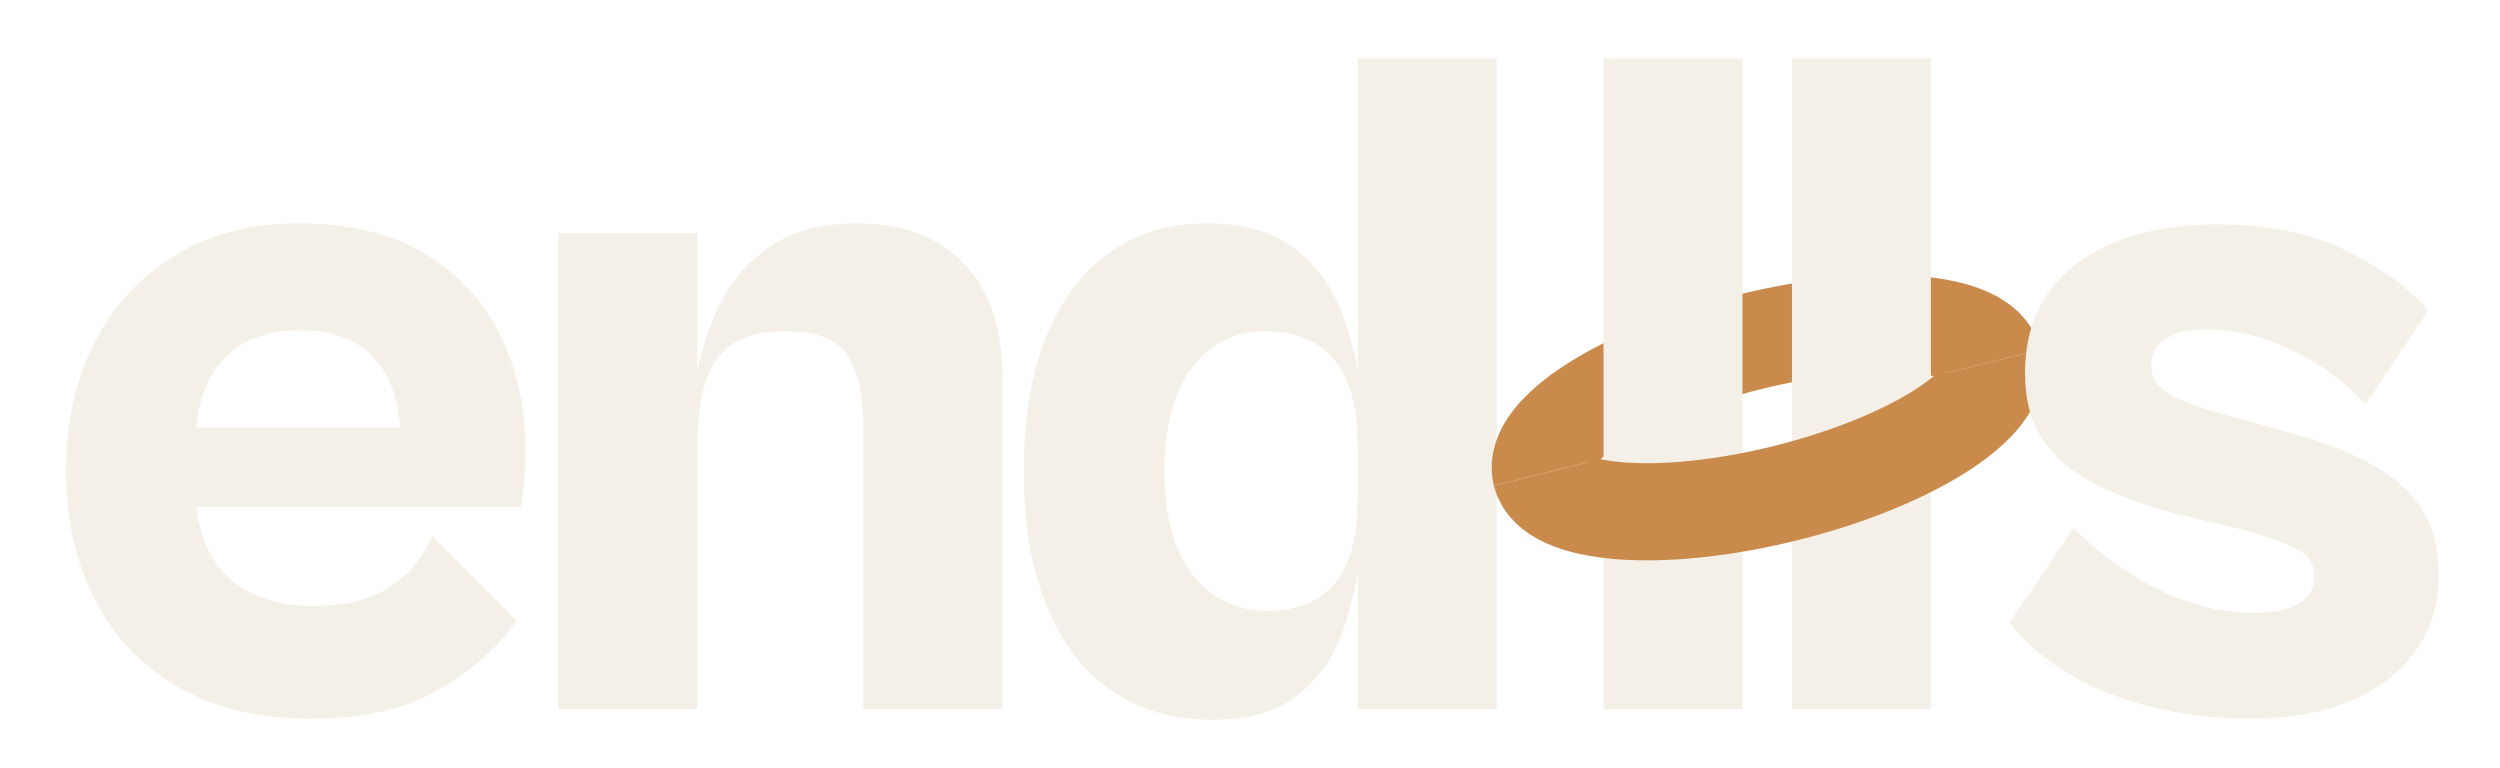
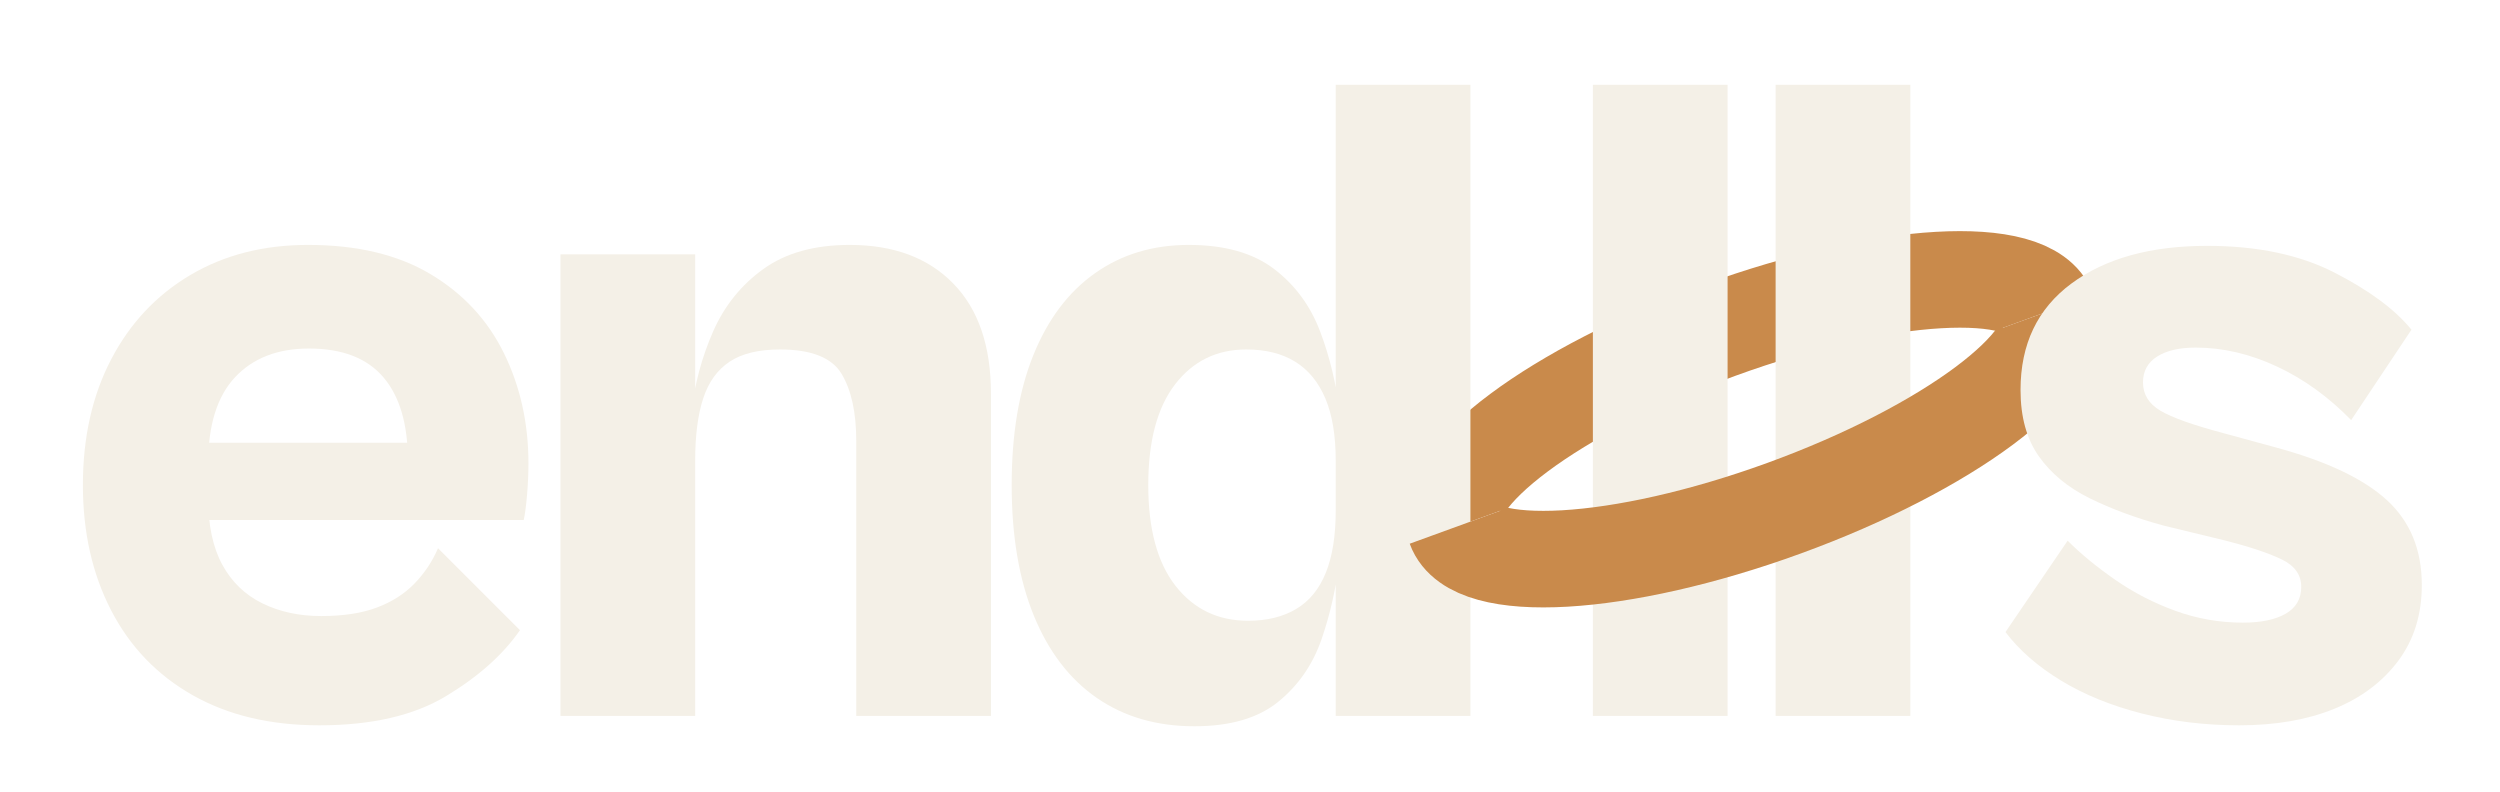
- <svg xmlns="http://www.w3.org/2000/svg" viewBox="-40 -730 2574 790" role="img" aria-label="endlls">
+ <svg xmlns="http://www.w3.org/2000/svg" viewBox="-60 -760 2654 840" role="img" aria-label="endlls">
+   <path d="M1464.5 -314.9 A335.0 100.5 0 0 1 2134.5 -314.9" transform="rotate(-20.0 1799.5 -314.9)" fill="none" stroke="#c98a4b" stroke-width="102.5" />
  <path d="M279 10Q201 10 144.5 -22.0Q88 -54 58.0 -112.0Q28 -170 28 -245Q28 -321 58.0 -378.5Q88 -436 142.0 -468.0Q196 -500 267 -500Q345 -500 397.0 -469.0Q449 -438 475.0 -385.0Q501 -332 501 -268Q501 -252 499.5 -234.5Q498 -217 496 -208H130V-290H396L373 -271Q373 -329 347.0 -359.5Q321 -390 268 -390Q218 -390 189.5 -359.5Q161 -329 161 -268V-231Q161 -188 176.0 -160.5Q191 -133 218.5 -119.5Q246 -106 281 -106Q316 -106 340.0 -115.0Q364 -124 380.0 -140.5Q396 -157 405 -178L492 -91Q465 -52 413.5 -21.0Q362 10 279 10Z" fill="#f4f0e7" />
  <path d="M992 0H849V-292Q849 -337 833.5 -363.0Q818 -389 768 -389Q734 -389 714.5 -376.0Q695 -363 686.5 -337.0Q678 -311 678 -271L674 -322Q679 -367 697.0 -408.0Q715 -449 750.5 -474.5Q786 -500 842 -500Q912 -500 952.0 -459.0Q992 -418 992 -342ZM678 0H535V-490H678Z" fill="#f4f0e7" />
  <path d="M1208 11Q1148 11 1104.5 -19.0Q1061 -49 1037.5 -106.5Q1014 -164 1014 -245Q1014 -326 1037.0 -383.0Q1060 -440 1102.5 -470.0Q1145 -500 1202 -500Q1259 -500 1292.5 -474.5Q1326 -449 1341.5 -408.0Q1357 -367 1362 -322L1358 -271Q1358 -311 1347.0 -337.0Q1336 -363 1315.0 -376.0Q1294 -389 1263 -389Q1216 -389 1187.5 -352.0Q1159 -315 1159 -245Q1159 -175 1188.0 -138.0Q1217 -101 1265 -101Q1295 -101 1316.0 -113.5Q1337 -126 1347.5 -152.0Q1358 -178 1358 -218L1362 -167Q1357 -122 1343.0 -81.5Q1329 -41 1297.0 -15.0Q1265 11 1208 11ZM1501 0H1358V-670H1501Z" fill="#f4f0e7" />
-   <path d="M1539.5 -300 A240 80 0 0 1 2019.5 -300" transform="rotate(-14 1779.5 -300)" fill="none" stroke="#c98a4b" stroke-width="100" />
-   <path d="M1754 0H1611V-670H1754Z" fill="#f4f0e7" />
-   <path d="M1948 0H1805V-670H1948Z" fill="#f4f0e7" />
-   <path d="M2019.5 -300 A240 80 0 0 1 1539.5 -300" transform="rotate(-14 1779.5 -300)" fill="none" stroke="#c98a4b" stroke-width="100" />
-   <path d="M2277 10Q2223 10 2174.0 -2.5Q2125 -15 2088.0 -37.5Q2051 -60 2029 -89L2095 -186Q2116 -165 2145.5 -144.5Q2175 -124 2209.5 -111.5Q2244 -99 2281 -99Q2310 -99 2326.5 -108.5Q2343 -118 2343 -137Q2343 -156 2322.5 -166.0Q2302 -176 2263 -186L2197 -202Q2153 -214 2118.5 -231.0Q2084 -248 2064.5 -275.5Q2045 -303 2045 -346Q2045 -419 2099.0 -459.0Q2153 -499 2243 -499Q2323 -499 2378.5 -470.5Q2434 -442 2460 -410L2396 -314Q2360 -351 2317.0 -371.0Q2274 -391 2231 -391Q2205 -391 2190.0 -381.5Q2175 -372 2175 -354Q2175 -335 2193.5 -324.0Q2212 -313 2261 -300L2316 -285Q2397 -263 2434.0 -229.0Q2471 -195 2471 -139Q2471 -92 2446.0 -58.5Q2421 -25 2378.0 -7.5Q2335 10 2277 10Z" fill="#f4f0e7" />
+   <path d="M1774.0 0H1631.0V-670H1774.0Z" fill="#f4f0e7" />
+   <path d="M1968.0 0H1825.0V-670H1968.0Z" fill="#f4f0e7" />
+   <path d="M2134.5 -314.9 A335.0 100.5 0 0 1 1464.5 -314.9" transform="rotate(-20.0 1799.5 -314.9)" fill="none" stroke="#c98a4b" stroke-width="102.5" />
+   <path d="M2317.0 10Q2263.0 10 2214.0 -2.5Q2165.0 -15 2128.0 -37.5Q2091.0 -60 2069.0 -89L2135.0 -186Q2156.0 -165 2185.5 -144.5Q2215.0 -124 2249.5 -111.5Q2284.0 -99 2321.0 -99Q2350.0 -99 2366.5 -108.5Q2383.0 -118 2383.0 -137Q2383.0 -156 2362.5 -166.0Q2342.0 -176 2303.0 -186L2237.0 -202Q2193.0 -214 2158.5 -231.0Q2124.0 -248 2104.5 -275.5Q2085.0 -303 2085.0 -346Q2085.0 -419 2139.0 -459.0Q2193.0 -499 2283.0 -499Q2363.0 -499 2418.5 -470.5Q2474.0 -442 2500.0 -410L2436.0 -314Q2400.0 -351 2357.0 -371.0Q2314.0 -391 2271.0 -391Q2245.0 -391 2230.0 -381.5Q2215.0 -372 2215.0 -354Q2215.0 -335 2233.5 -324.0Q2252.0 -313 2301.0 -300L2356.0 -285Q2437.0 -263 2474.0 -229.0Q2511.0 -195 2511.0 -139Q2511.0 -92 2486.0 -58.5Q2461.0 -25 2418.0 -7.5Q2375.0 10 2317.0 10Z" fill="#f4f0e7" />
</svg>
